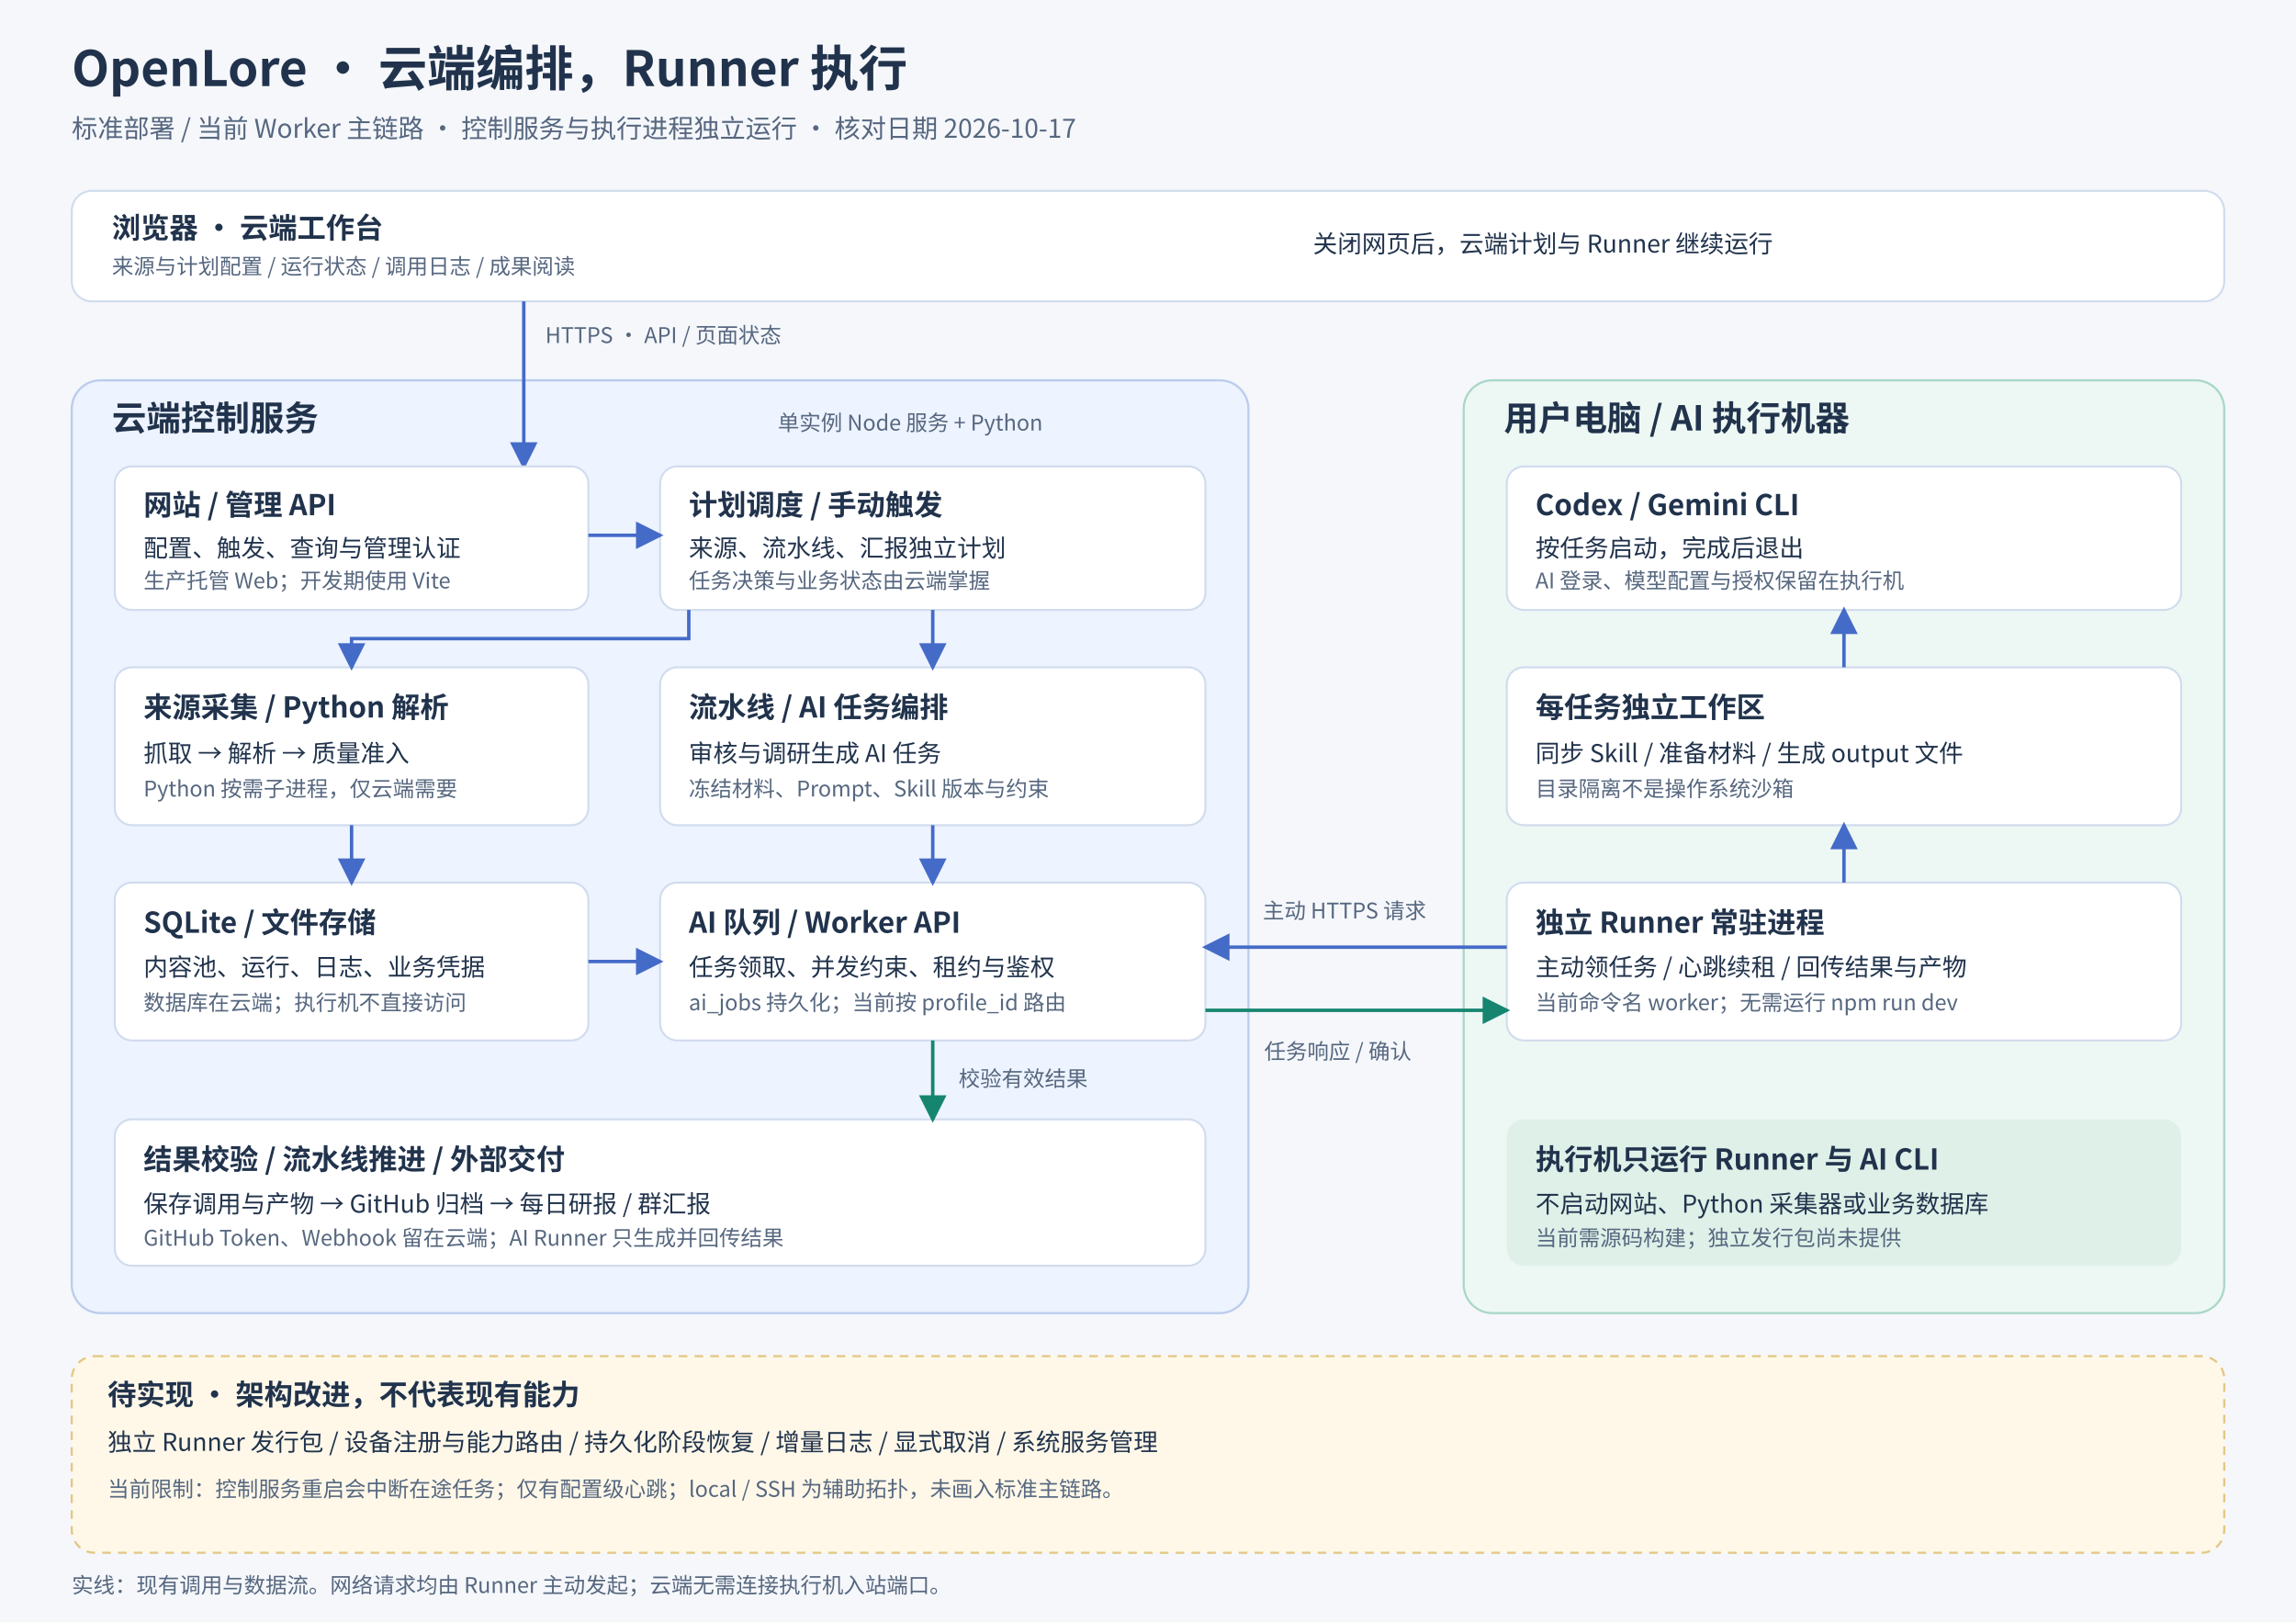
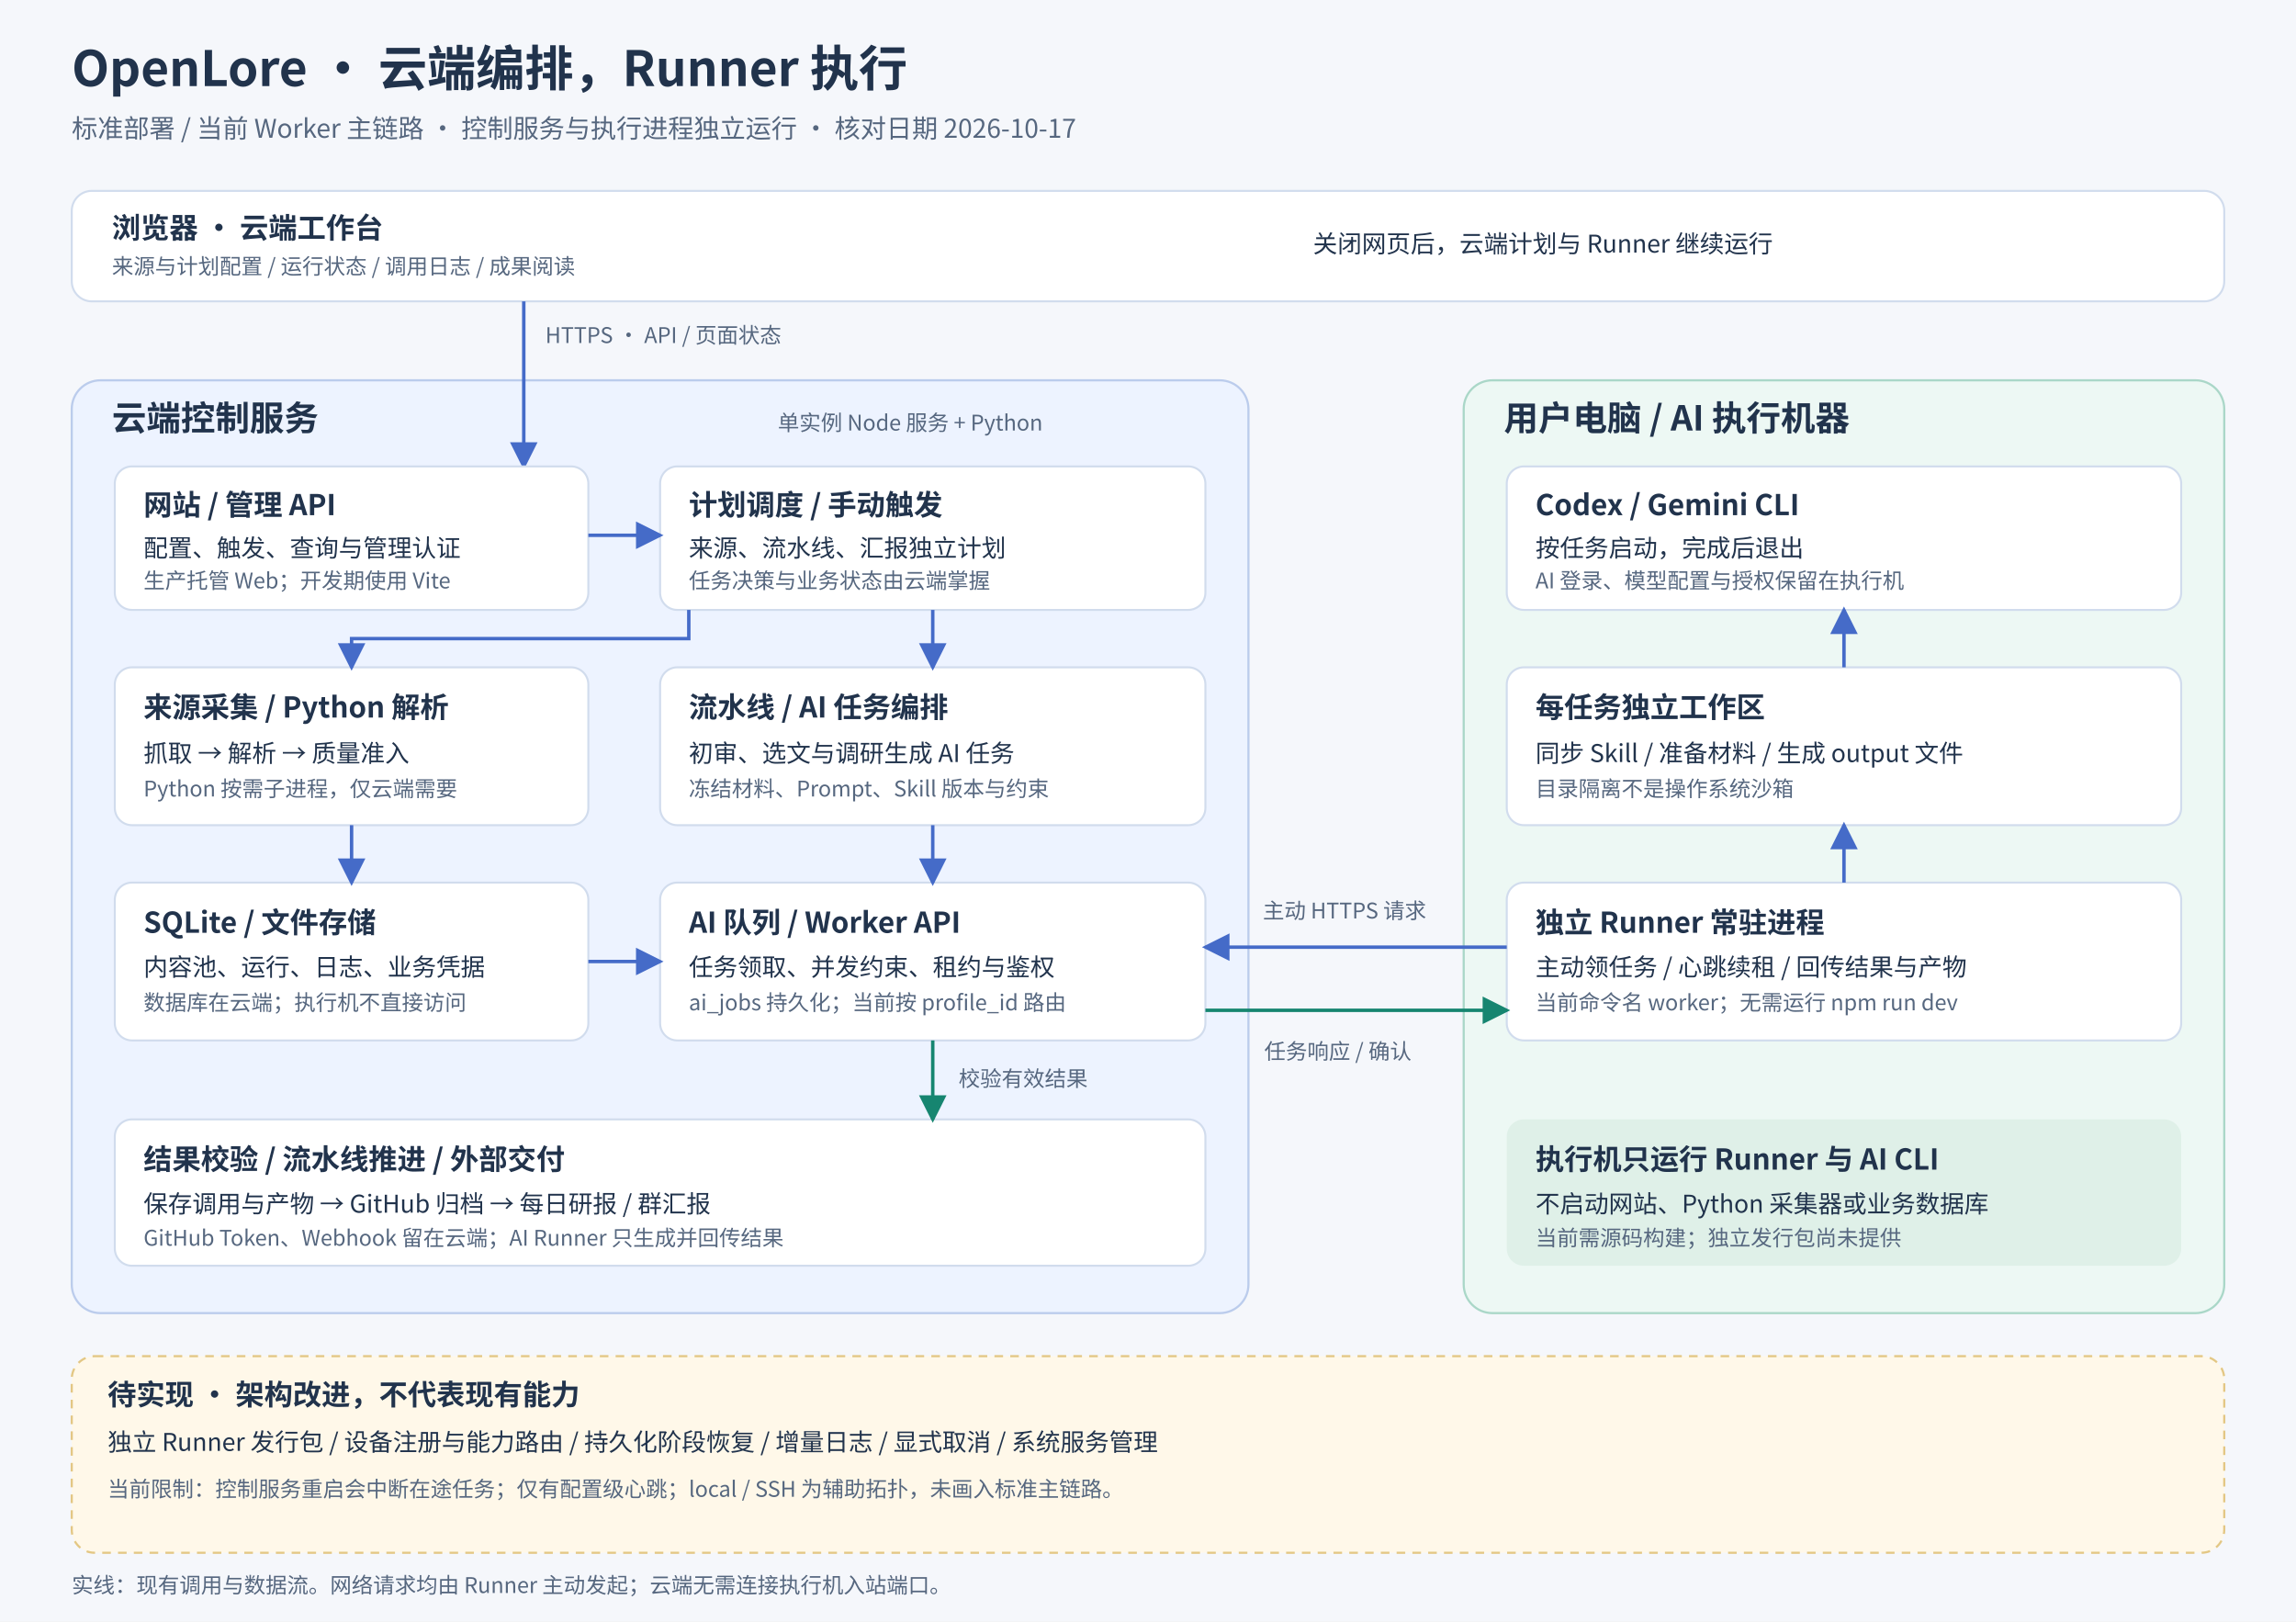
<svg xmlns="http://www.w3.org/2000/svg" width="1600" height="1130" viewBox="0 0 1600 1130" role="img" aria-labelledby="title desc">
  <defs>
    <marker id="blue" markerWidth="8" markerHeight="8" refX="7" refY="4" orient="auto">
      <path d="M0 0 L8 4 L0 8 Z" fill="#456bc8" />
    </marker>
    <marker id="green" markerWidth="8" markerHeight="8" refX="7" refY="4" orient="auto">
      <path d="M0 0 L8 4 L0 8 Z" fill="#168570" />
    </marker>
  </defs>
  <style>
    text{font-family:"PingFang SC","Microsoft YaHei","Noto Sans CJK SC",sans-serif;fill:#21334c}
    .title{font-size:34px;font-weight:700}.sub{font-size:18px;fill:#56677f}.head{font-size:24px;font-weight:650}.label{font-size:20px;font-weight:600}.body{font-size:17px}.small{font-size:15px;fill:#56677f}.mono{font-family:Menlo,Consolas,monospace;font-size:16px}
    .flow{stroke:#456bc8;stroke-width:2.4;fill:none;marker-end:url(#blue)}.return{stroke:#168570;stroke-width:2.4;fill:none;marker-end:url(#green)}.box{fill:white;stroke:#d1dced;stroke-width:1.4}
  </style>
  <rect width="1600" height="1130" fill="#f5f7fb" />
  <text x="50" y="60" class="title">OpenLore · 云端编排，Runner 执行</text>
  <text x="50" y="96" class="sub">标准部署 / 当前 Worker 主链路 · 控制服务与执行进程独立运行 · 核对日期 2026-10-17</text>
  <rect x="50" y="133" width="1500" height="77" rx="14" class="box" />
  <text x="78" y="166" class="label">浏览器 · 云端工作台</text>
  <text x="78" y="191" class="small">来源与计划配置 / 运行状态 / 调用日志 / 成果阅读</text>
  <text x="915" y="176" class="body">关闭网页后，云端计划与 Runner 继续运行</text>
  <text x="380" y="239" class="small">HTTPS · API / 页面状态</text>
  <rect x="50" y="265" width="820" height="650" rx="20" fill="#edf3ff" stroke="#bbccec" stroke-width="1.5" />
  <text x="78" y="300" class="head">云端控制服务</text>
  <text x="542" y="300" class="small">单实例 Node 服务 + Python</text>
  <path d="M365 210 V325" class="flow" />
  <rect x="80" y="325" width="330" height="100" rx="12" class="box" />
  <text x="100" y="359" class="label">网站 / 管理 API</text>
  <text x="100" y="388" class="body">配置、触发、查询与管理认证</text>
  <text x="100" y="410" class="small">生产托管 Web；开发期使用 Vite</text>
  <rect x="460" y="325" width="380" height="100" rx="12" class="box" />
  <text x="480" y="359" class="label">计划调度 / 手动触发</text>
  <text x="480" y="388" class="body">来源、流水线、汇报独立计划</text>
  <text x="480" y="410" class="small">任务决策与业务状态由云端掌握</text>
  <path d="M410 373 H460" class="flow" />
  <rect x="80" y="465" width="330" height="110" rx="12" class="box" />
  <text x="100" y="500" class="label">来源采集 / Python 解析</text>
  <text x="100" y="531" class="body">抓取 → 解析 → 质量准入</text>
  <text x="100" y="555" class="small">Python 按需子进程，仅云端需要</text>
  <rect x="460" y="465" width="380" height="110" rx="12" class="box" />
  <text x="480" y="500" class="label">流水线 / AI 任务编排</text>
-   <text x="480" y="531" class="body">审核与调研生成 AI 任务</text>
+   <text x="480" y="531" class="body">初审、选文与调研生成 AI 任务</text>
  <text x="480" y="555" class="small">冻结材料、Prompt、Skill 版本与约束</text>
  <path d="M650 425 V465" class="flow" />
  <path d="M480 425 V445 H245 V465" class="flow" />
  <rect x="80" y="615" width="330" height="110" rx="12" class="box" />
  <text x="100" y="650" class="label">SQLite / 文件存储</text>
  <text x="100" y="680" class="body">内容池、运行、日志、业务凭据</text>
  <text x="100" y="704" class="small">数据库在云端；执行机不直接访问</text>
  <rect x="460" y="615" width="380" height="110" rx="12" class="box" />
  <text x="480" y="650" class="label">AI 队列 / Worker API</text>
  <text x="480" y="680" class="body">任务领取、并发约束、租约与鉴权</text>
  <text x="480" y="704" class="small">ai_jobs 持久化；当前按 profile_id 路由</text>
  <path d="M245 575 V615" class="flow" />
  <path d="M650 575 V615" class="flow" />
  <path d="M410 670 H460" class="flow" />
  <rect x="80" y="780" width="760" height="102" rx="12" class="box" />
  <text x="100" y="815" class="label">结果校验 / 流水线推进 / 外部交付</text>
  <text x="100" y="845" class="body">保存调用与产物 → GitHub 归档 → 每日研报 / 群汇报</text>
  <text x="100" y="868" class="small">GitHub Token、Webhook 留在云端；AI Runner 只生成并回传结果</text>
  <path d="M650 725 V780" class="return" />
  <text x="668" y="757" class="small">校验有效结果</text>
  <rect x="1020" y="265" width="530" height="650" rx="20" fill="#edf8f4" stroke="#aad7c8" stroke-width="1.5" />
  <text x="1048" y="300" class="head">用户电脑 / AI 执行机器</text>
  <rect x="1050" y="325" width="470" height="100" rx="12" class="box" />
  <text x="1070" y="359" class="label">Codex / Gemini CLI</text>
  <text x="1070" y="388" class="body">按任务启动，完成后退出</text>
  <text x="1070" y="410" class="small">AI 登录、模型配置与授权保留在执行机</text>
  <rect x="1050" y="465" width="470" height="110" rx="12" class="box" />
  <text x="1070" y="500" class="label">每任务独立工作区</text>
  <text x="1070" y="531" class="body">同步 Skill / 准备材料 / 生成 output 文件</text>
  <text x="1070" y="555" class="small">目录隔离不是操作系统沙箱</text>
  <path d="M1285 465 V425" class="flow" />
  <rect x="1050" y="615" width="470" height="110" rx="12" class="box" />
  <text x="1070" y="650" class="label">独立 Runner 常驻进程</text>
  <text x="1070" y="680" class="body">主动领任务 / 心跳续租 / 回传结果与产物</text>
  <text x="1070" y="704" class="small">当前命令名 worker；无需运行 npm run dev</text>
  <path d="M1285 615 V575" class="flow" />
  <path d="M1050 660 H840" class="flow" />
  <text x="880" y="640" class="small">主动 HTTPS 请求</text>
  <path d="M840 704 H1050" class="return" />
  <text x="881" y="738" class="small">任务响应 / 确认</text>
  <rect x="1050" y="780" width="470" height="102" rx="12" fill="#dff0e8" />
  <text x="1070" y="815" class="label">执行机只运行 Runner 与 AI CLI</text>
  <text x="1070" y="845" class="body">不启动网站、Python 采集器或业务数据库</text>
  <text x="1070" y="868" class="small">当前需源码构建；独立发行包尚未提供</text>
  <rect x="50" y="945" width="1500" height="137" rx="16" fill="#fff8e9" stroke="#e3c784" stroke-width="1.5" stroke-dasharray="6 5" />
  <text x="75" y="979" class="label">待实现 · 架构改进，不代表现有能力</text>
  <text x="75" y="1011" class="body">独立 Runner 发行包 / 设备注册与能力路由 / 持久化阶段恢复 / 增量日志 / 显式取消 / 系统服务管理</text>
  <text x="75" y="1043" class="small">当前限制：控制服务重启会中断在途任务；仅有配置级心跳；local / SSH 为辅助拓扑，未画入标准主链路。</text>
  <text x="50" y="1110" class="small">实线：现有调用与数据流。网络请求均由 Runner 主动发起；云端无需连接执行机入站端口。</text>
</svg>
